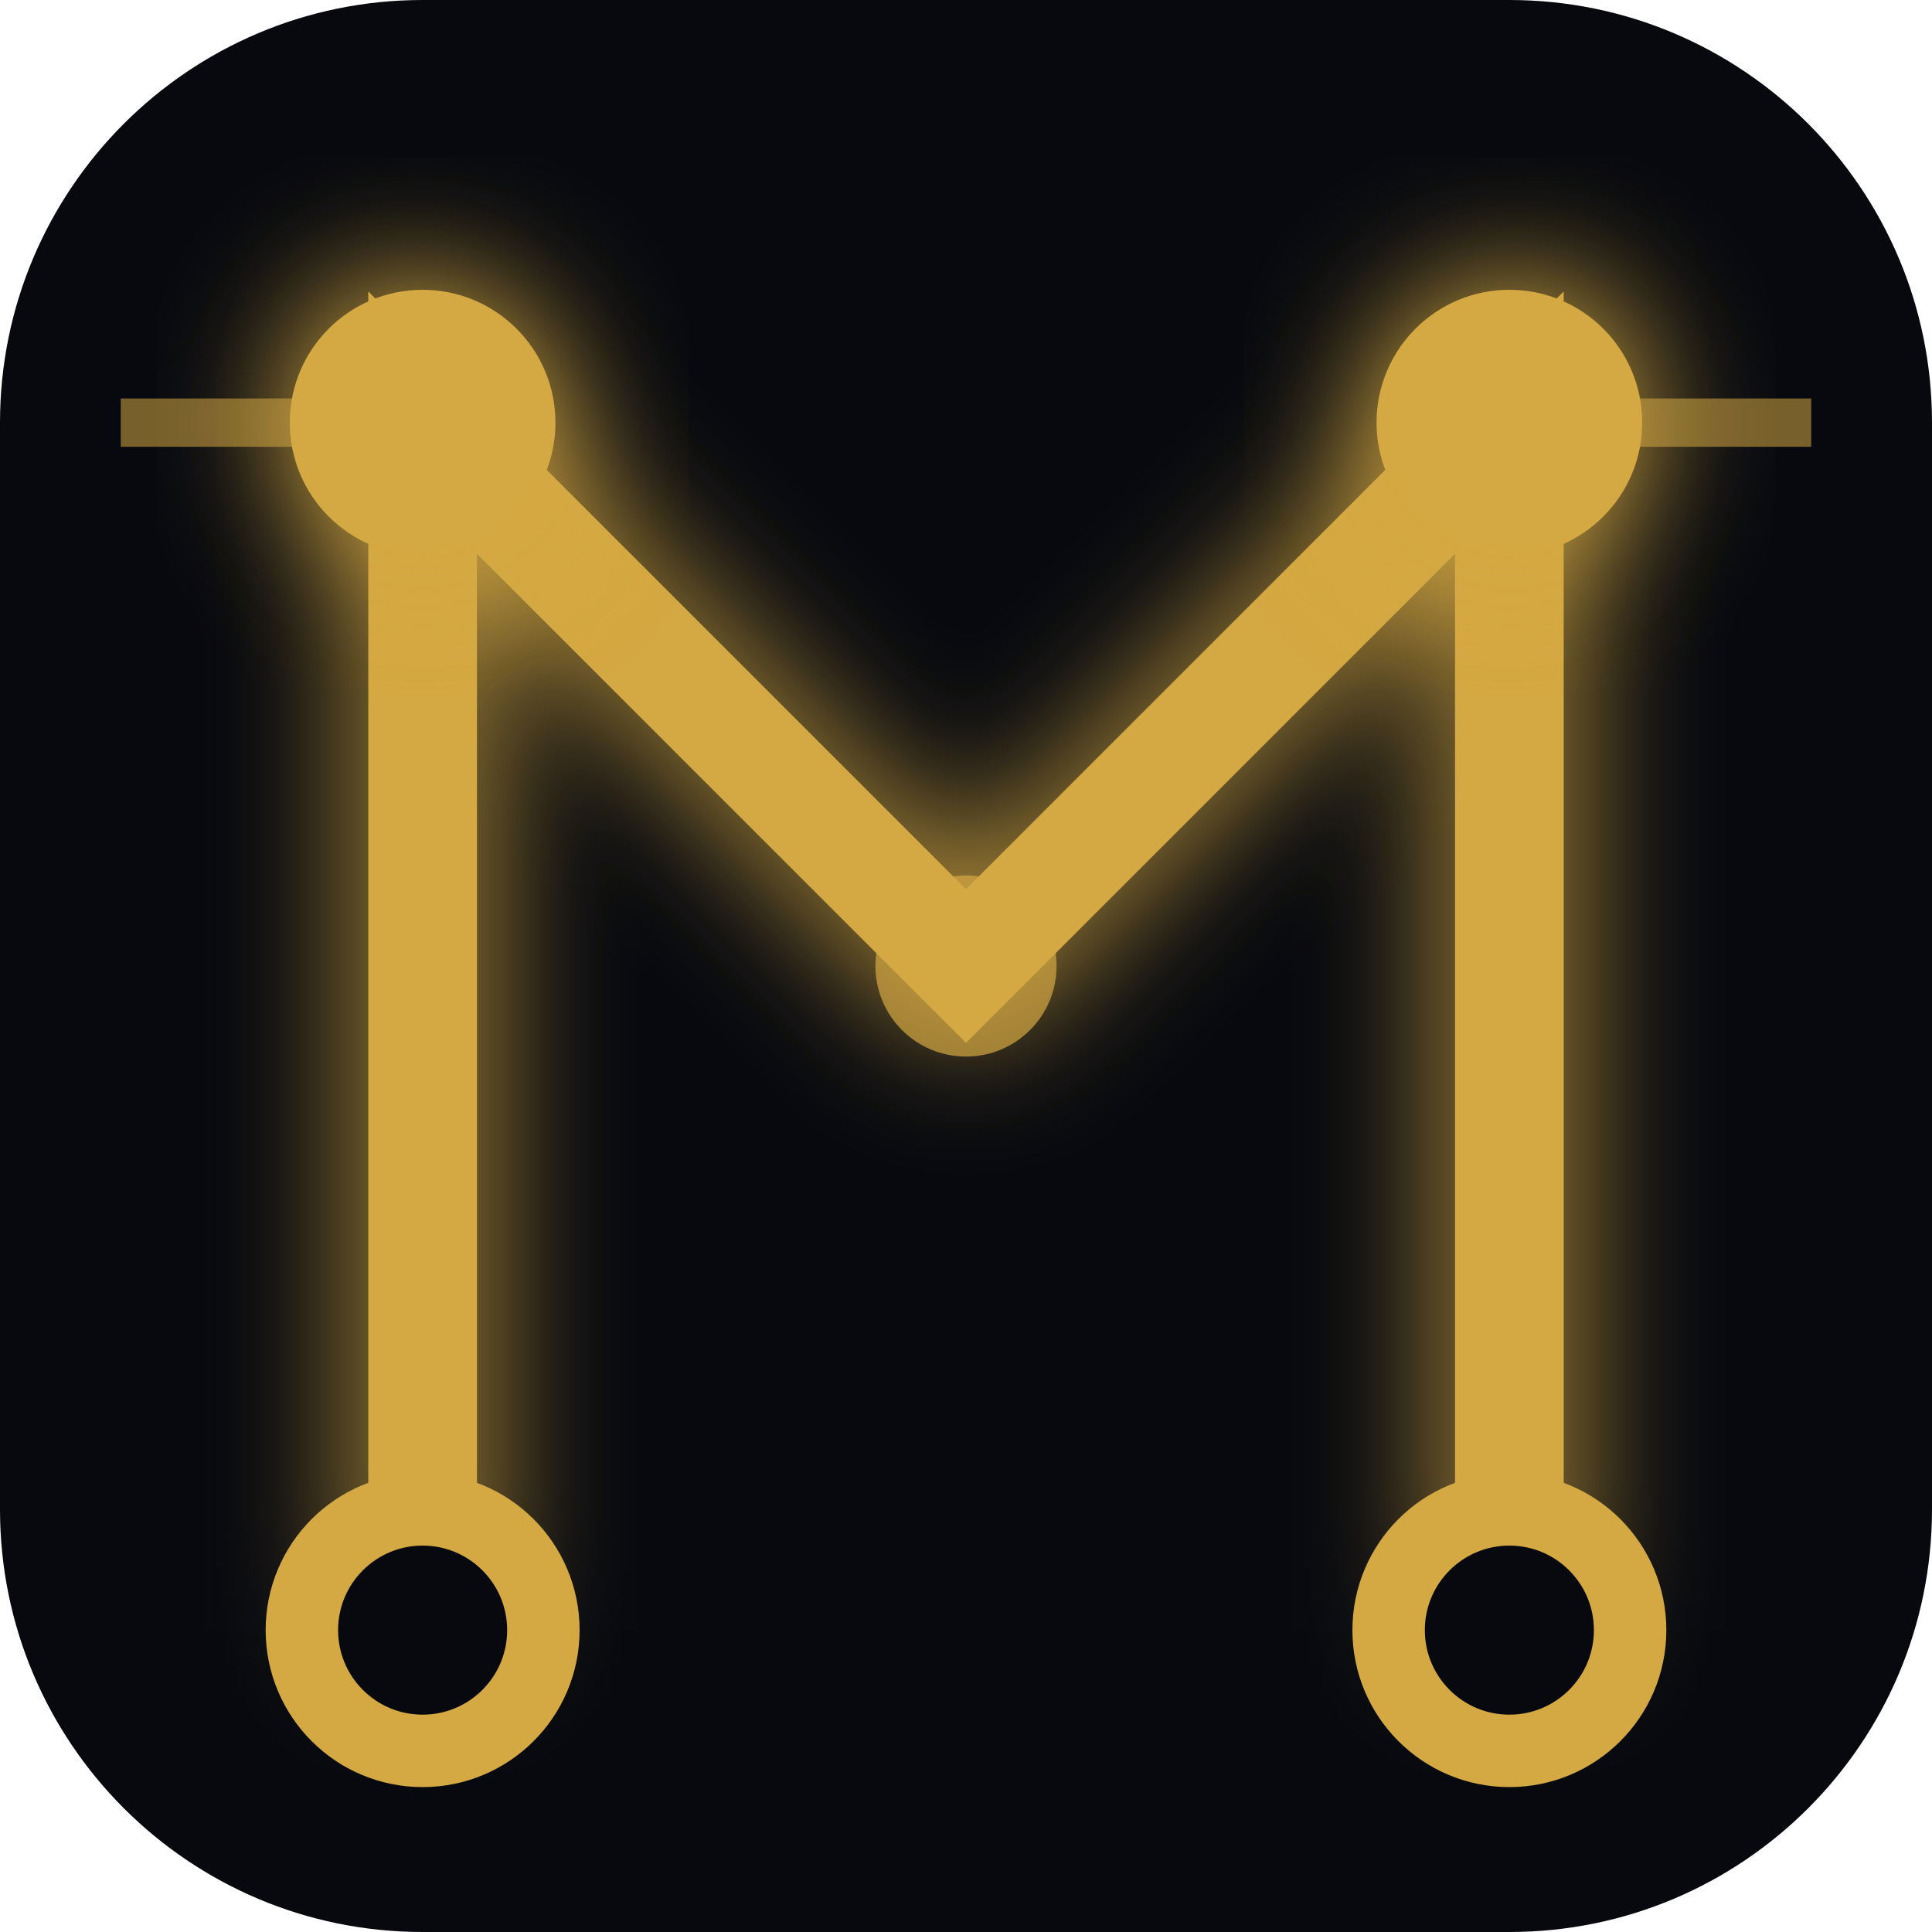
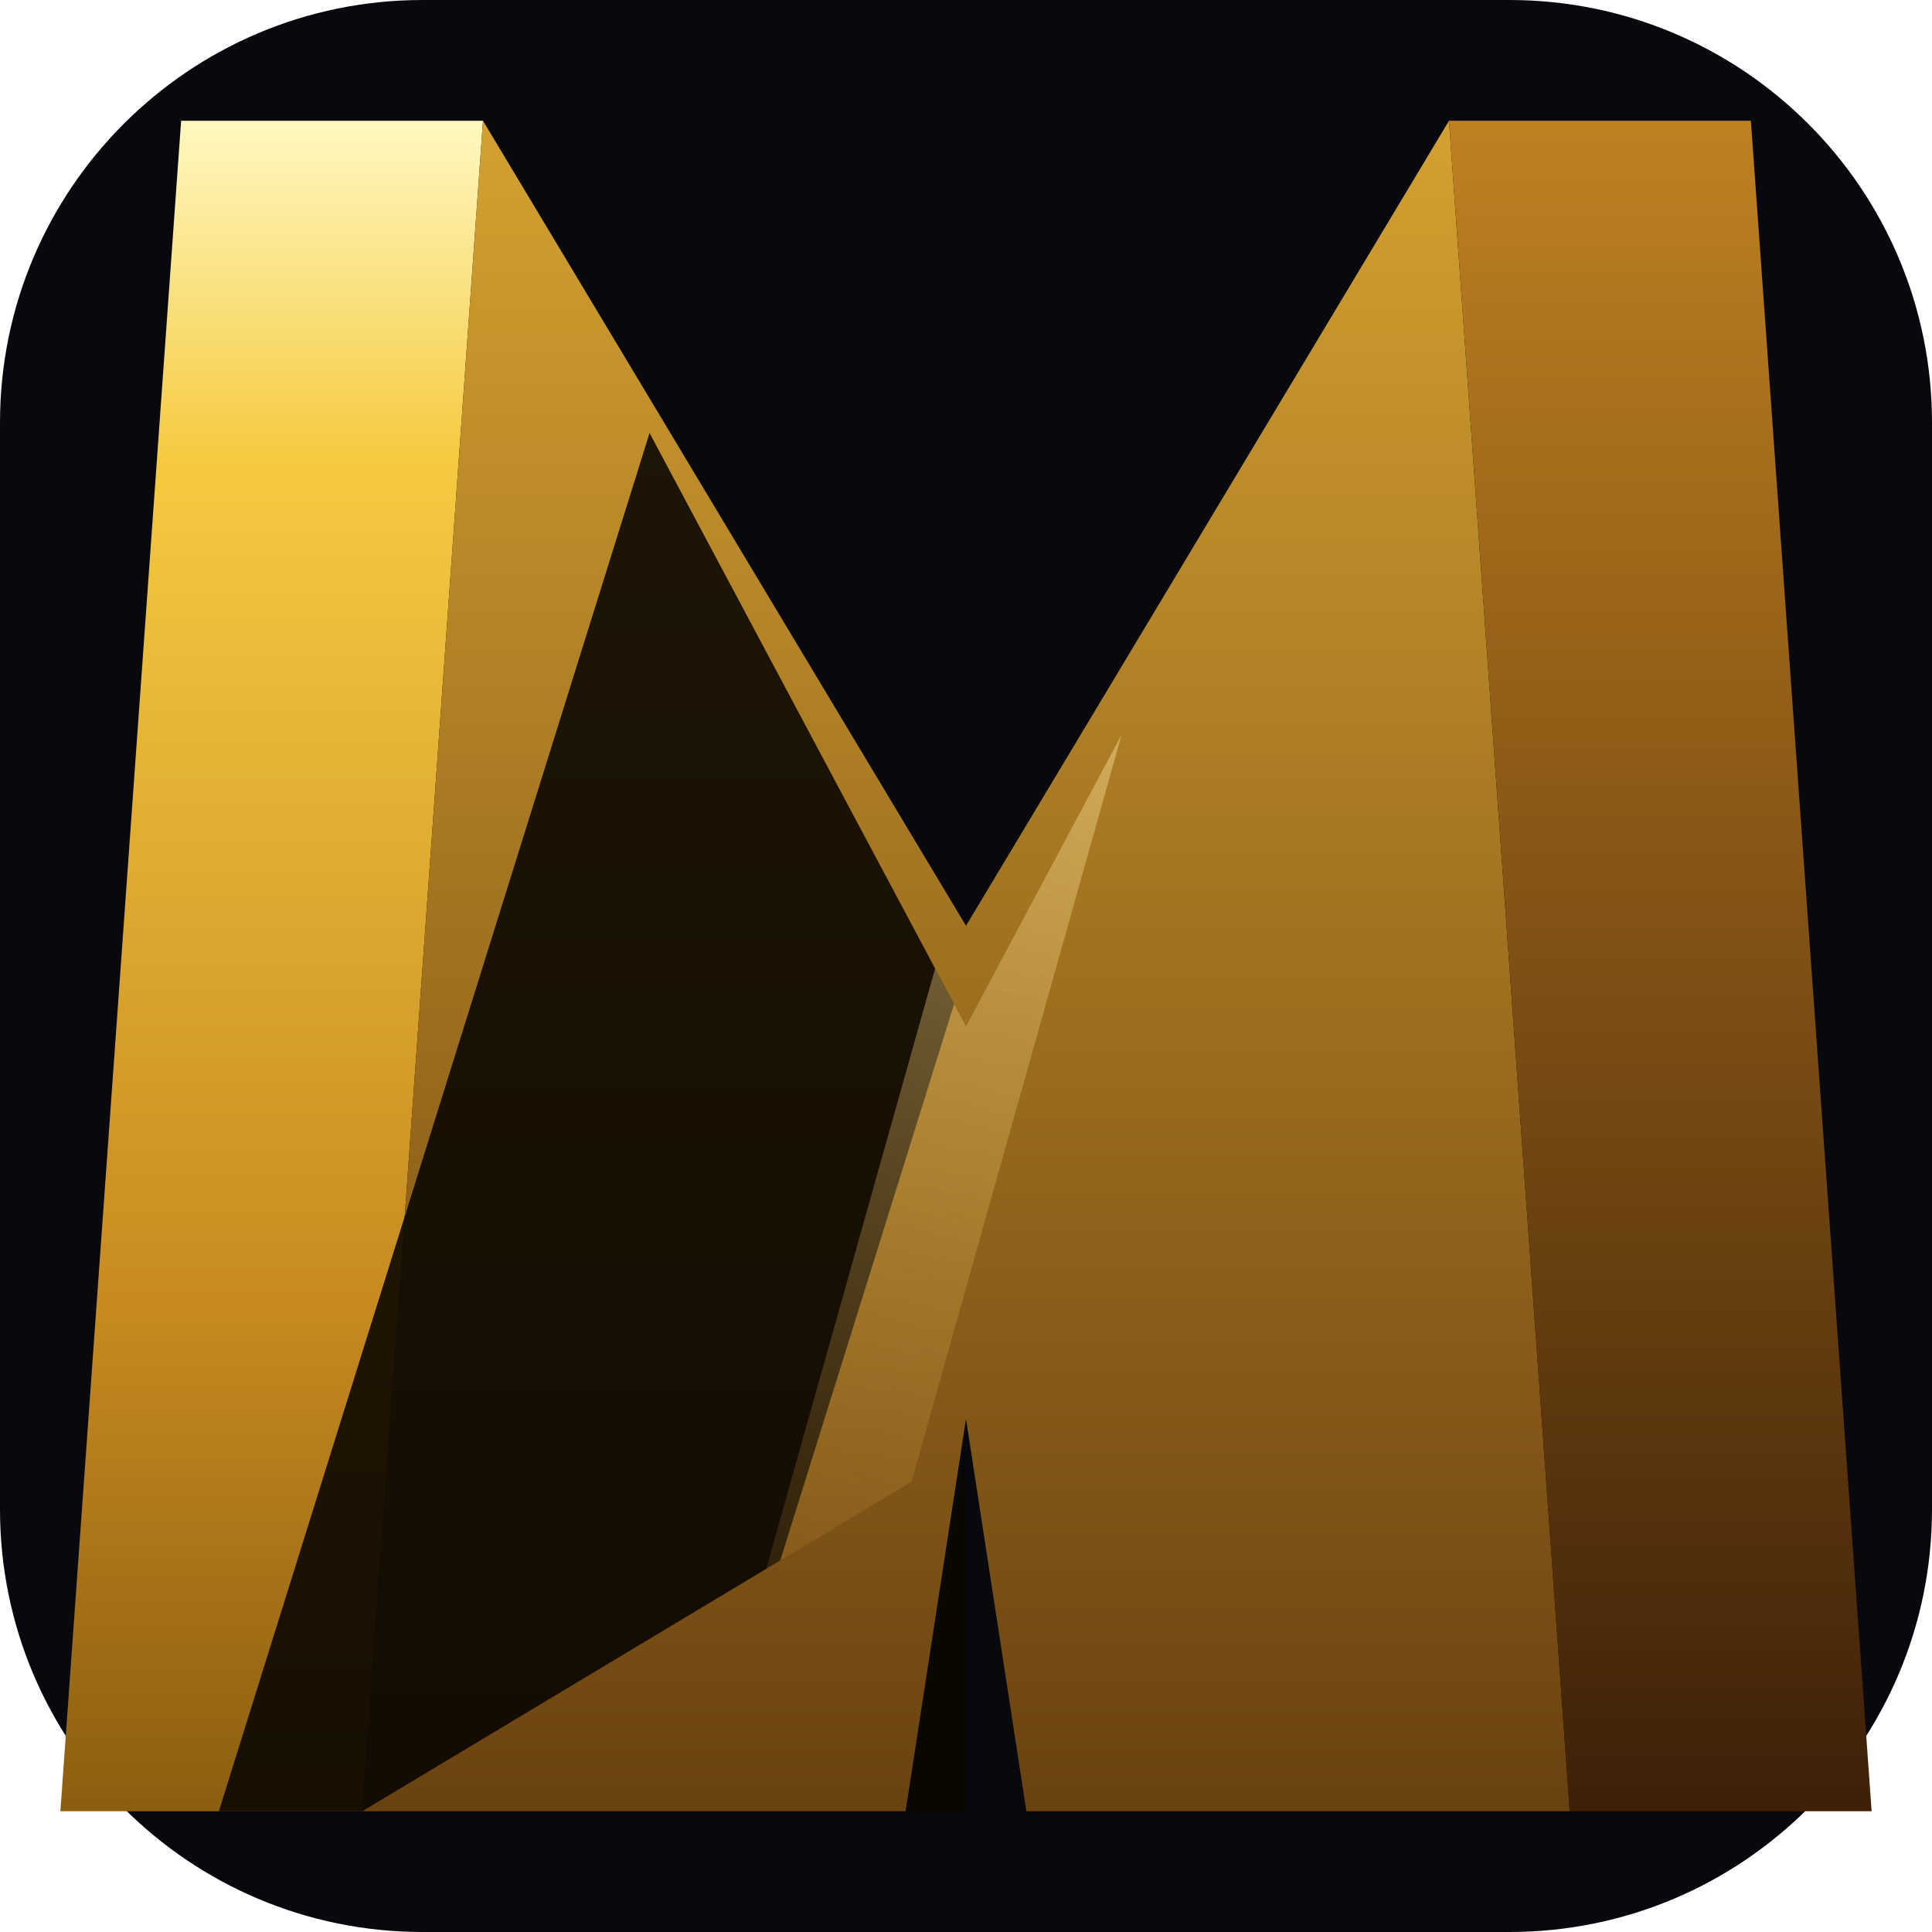
<svg xmlns="http://www.w3.org/2000/svg" viewBox="0 0 32 32" fill="none">
+   <rect width="32" height="32" rx="7" fill="#07090F" />
  <defs>
-     <filter id="g" x="-50%" y="-50%" width="200%" height="200%">
-       <feGaussianBlur stdDeviation="1.2" result="b" />
-       <feMerge>
-         <feMergeNode in="b" />
-         <feMergeNode in="SourceGraphic" />
-       </feMerge>
-     </filter>
+     <linearGradient id="fA" x1="4" y1="2" x2="4" y2="30" gradientUnits="userSpaceOnUse">
+       <stop offset="0%" stop-color="#FFF8C0" />
+       <stop offset="20%" stop-color="#F5CA40" />
+       <stop offset="70%" stop-color="#C88A20" />
+       <stop offset="100%" stop-color="#8B5E10" />
+     </linearGradient>
+     <linearGradient id="fB" x1="11" y1="2" x2="11" y2="30" gradientUnits="userSpaceOnUse">
+       <stop offset="0%" stop-color="#D4A030" />
+       <stop offset="100%" stop-color="#6A4210" />
+     </linearGradient>
+     <linearGradient id="fC" x1="26" y1="2" x2="26" y2="30" gradientUnits="userSpaceOnUse">
+       <stop offset="0%" stop-color="#BF8020" />
+       <stop offset="100%" stop-color="#3E2008" />
+     </linearGradient>
+     <linearGradient id="fSlash" x1="20" y1="1" x2="11" y2="31" gradientUnits="userSpaceOnUse">
+       <stop offset="0%" stop-color="#FFF8C0" stop-opacity="0.85" />
+       <stop offset="100%" stop-color="#C88A20" stop-opacity="0" />
+     </linearGradient>
+     <clipPath id="fClip">
+       <polygon points="1,30 3,2 8,2 16,17 24,2 29,2 31,30 26,30 16,24 6,30" />
+     </clipPath>
  </defs>
-   <rect width="32" height="32" rx="7" fill="#07090F" />
-   <line x1="2" y1="7" x2="6" y2="7" stroke="#D4A843" stroke-width="0.8" opacity="0.55" />
-   <line x1="26" y1="7" x2="30" y2="7" stroke="#D4A843" stroke-width="0.8" opacity="0.55" />
-   <polyline points="7,27 7,7 16,16 25,7 25,27" stroke="#D4A843" stroke-width="1.8" stroke-linejoin="miter" filter="url(#g)" />
-   <circle cx="7" cy="7" r="2.2" fill="#D4A843" filter="url(#g)" />
-   <circle cx="25" cy="7" r="2.2" fill="#D4A843" filter="url(#g)" />
-   <circle cx="16" cy="16" r="1.5" fill="#D4A843" opacity="0.7" />
-   <circle cx="7" cy="27" r="2" fill="#07090F" stroke="#D4A843" stroke-width="1.2" />
-   <circle cx="25" cy="27" r="2" fill="#07090F" stroke="#D4A843" stroke-width="1.2" />
+   <polygon points="1,30 6,30 8,2 3,2" fill="url(#fA)" />
+   <polygon points="6,30 15,30 17,17 8,2" fill="url(#fB)" />
+   <polygon points="15,30 16,30 16,24" fill="#0A0600" />
+   <polygon points="17,30 26,30 24,2 15,17" fill="url(#fB)" />
+   <polygon points="26,30 31,30 29,2 24,2" fill="url(#fC)" />
+   <g clip-path="url(#fClip)">
+     <polygon points="13,0 21,0 11,32 3,32" fill="#080500" opacity="0.88" />
+     <polygon points="20,0 22,0 13,32 11,32" fill="url(#fSlash)" />
+   </g>
</svg>
